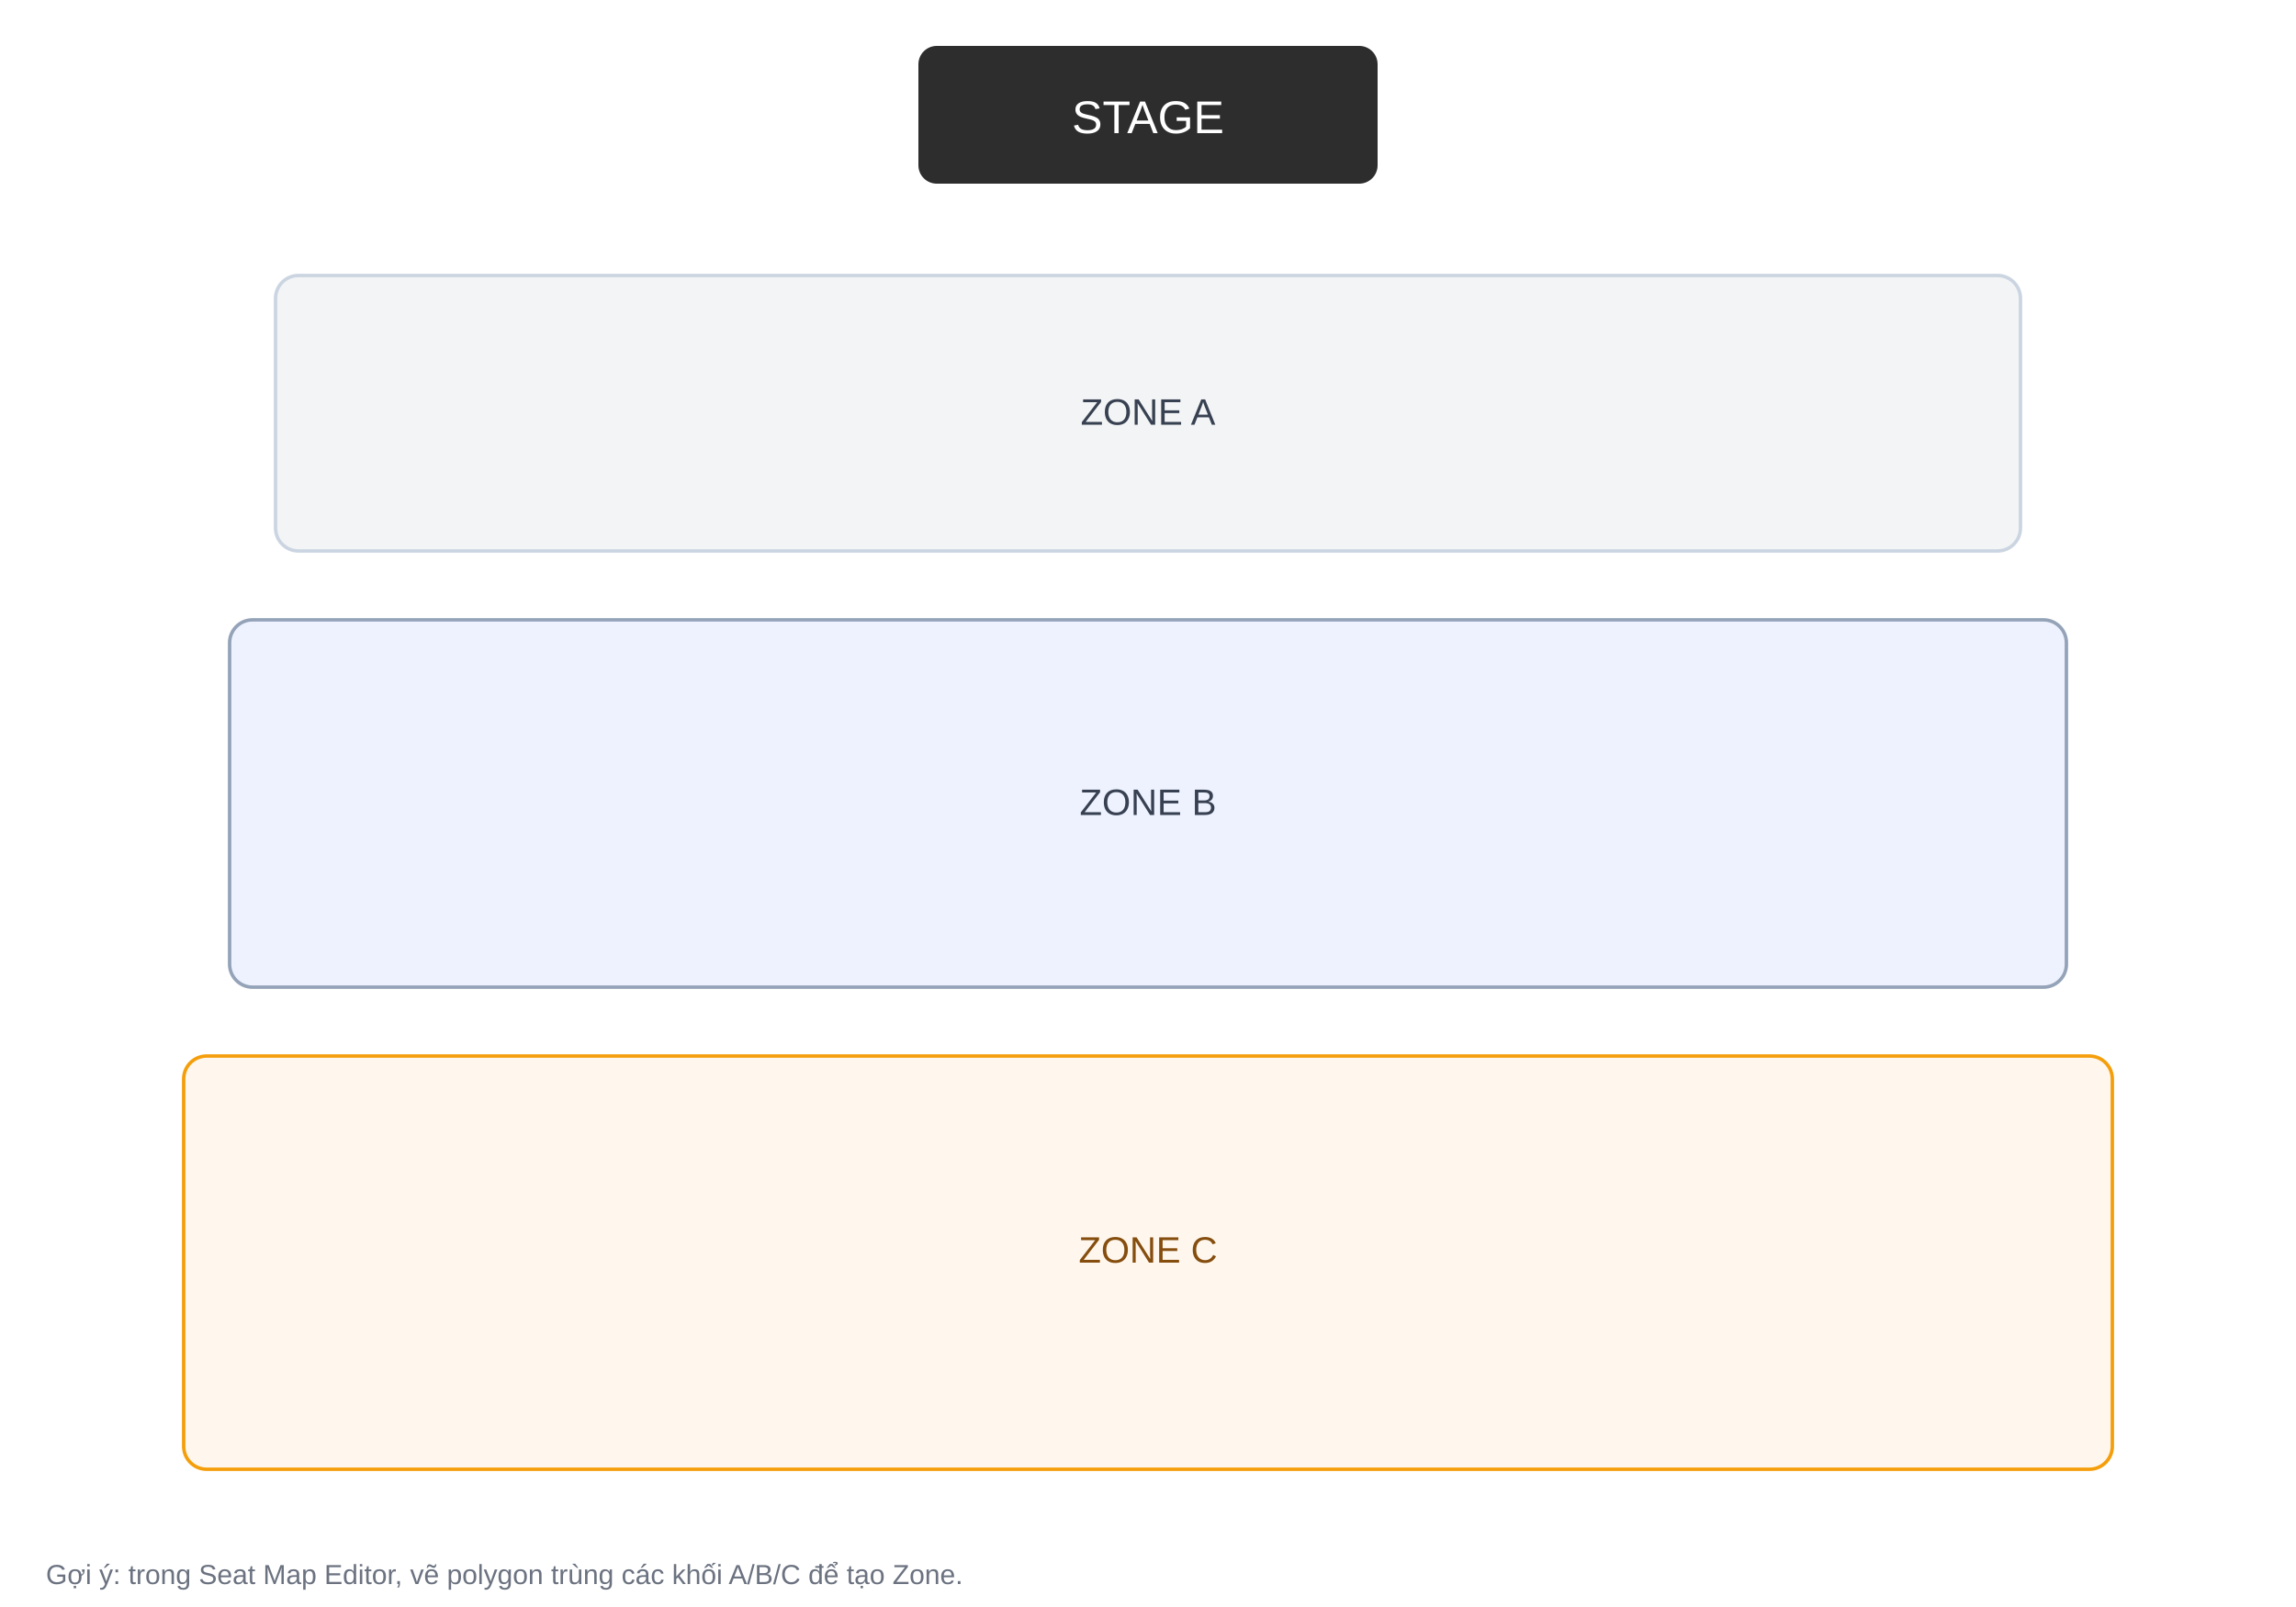
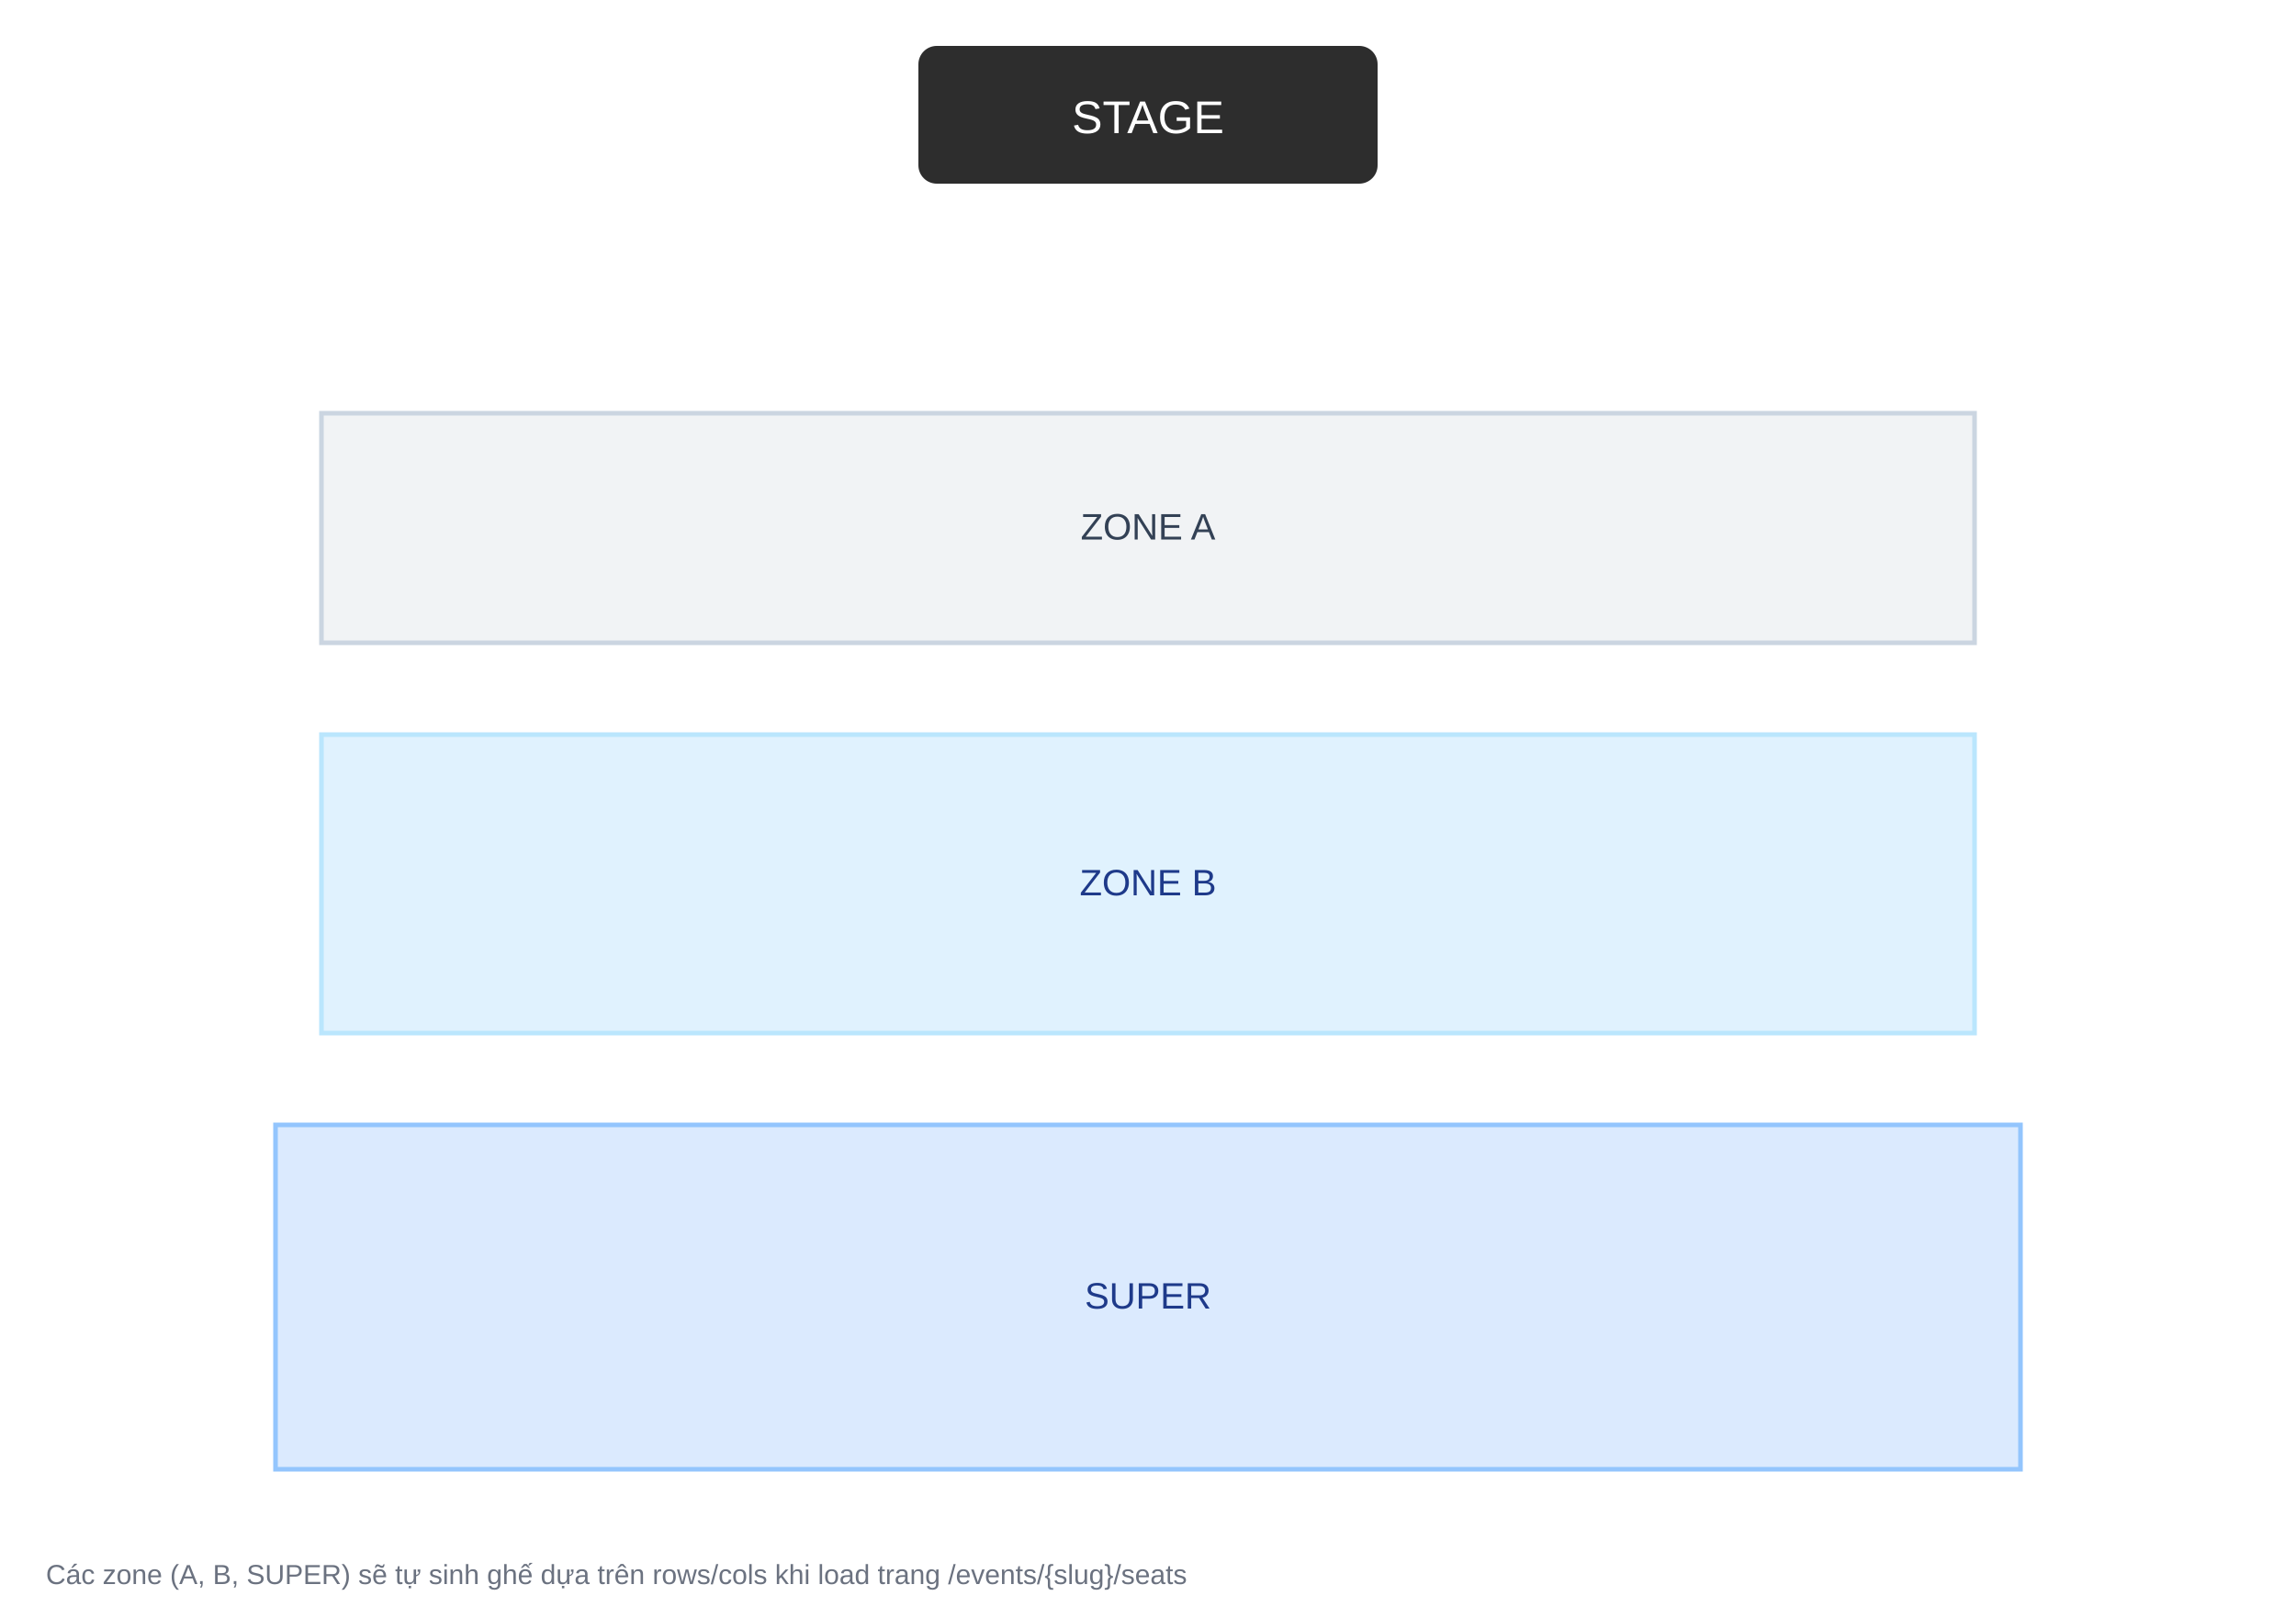
<svg xmlns="http://www.w3.org/2000/svg" viewBox="0 0 1000 700">
  <rect x="0" y="0" width="1000" height="700" fill="#ffffff" />
  <rect x="400" y="20" width="200" height="60" rx="8" fill="#2d2d2d" />
  <text x="500" y="58" text-anchor="middle" font-family="Arial, sans-serif" font-size="20" fill="#ffffff">STAGE</text>
-   <rect x="120" y="120" width="760" height="120" rx="10" fill="#f3f4f6" stroke="#cbd5e1" stroke-width="1.5" />
-   <text x="500" y="185" text-anchor="middle" font-family="Arial, sans-serif" font-size="16" fill="#374151">ZONE A</text>
-   <rect x="100" y="270" width="800" height="160" rx="10" fill="#eef2ff" stroke="#94a3b8" stroke-width="1.5" />
-   <text x="500" y="355" text-anchor="middle" font-family="Arial, sans-serif" font-size="16" fill="#374151">ZONE B</text>
-   <rect x="80" y="460" width="840" height="180" rx="10" fill="#fff7ed" stroke="#f59e0b" stroke-width="1.5" />
-   <text x="500" y="550" text-anchor="middle" font-family="Arial, sans-serif" font-size="16" fill="#854d0e">ZONE C</text>
+   <g class="zone" data-zone-id="8" data-zone-name="ZONE A" data-price="150000" data-rows="3" data-cols="10">
+     <rect x="140" y="180" width="720" height="100" fill="#f1f3f5" stroke="#cbd5e1" stroke-width="2" />
+     <text x="500" y="235" text-anchor="middle" font-family="Arial" font-size="16" fill="#334155">ZONE A</text>
+   </g>
+   <g class="zone" data-zone-id="9" data-zone-name="ZONE B" data-price="120000" data-rows="4" data-cols="12">
+     <rect x="140" y="320" width="720" height="130" fill="#e0f2fe" stroke="#bae6fd" stroke-width="2" />
+     <text x="500" y="390" text-anchor="middle" font-family="Arial" font-size="16" fill="#1e3a8a">ZONE B</text>
+   </g>
+   <g class="zone" data-zone-id="11" data-zone-name="SUPER" data-price="180000" data-rows="5" data-cols="14">
+     <rect x="120" y="490" width="760" height="150" fill="#dbeafe" stroke="#93c5fd" stroke-width="2" />
+     <text x="500" y="570" text-anchor="middle" font-family="Arial" font-size="16" fill="#1e3a8a">SUPER</text>
+   </g>
  <text x="20" y="690" font-family="Arial, sans-serif" font-size="12" fill="#6b7280">
-     Gợi ý: trong Seat Map Editor, vẽ polygon trùng các khối A/B/C để tạo Zone.
+     Các zone (A, B, SUPER) sẽ tự sinh ghế dựa trên rows/cols khi load trang /events/{slug}/seats
  </text>
</svg>
